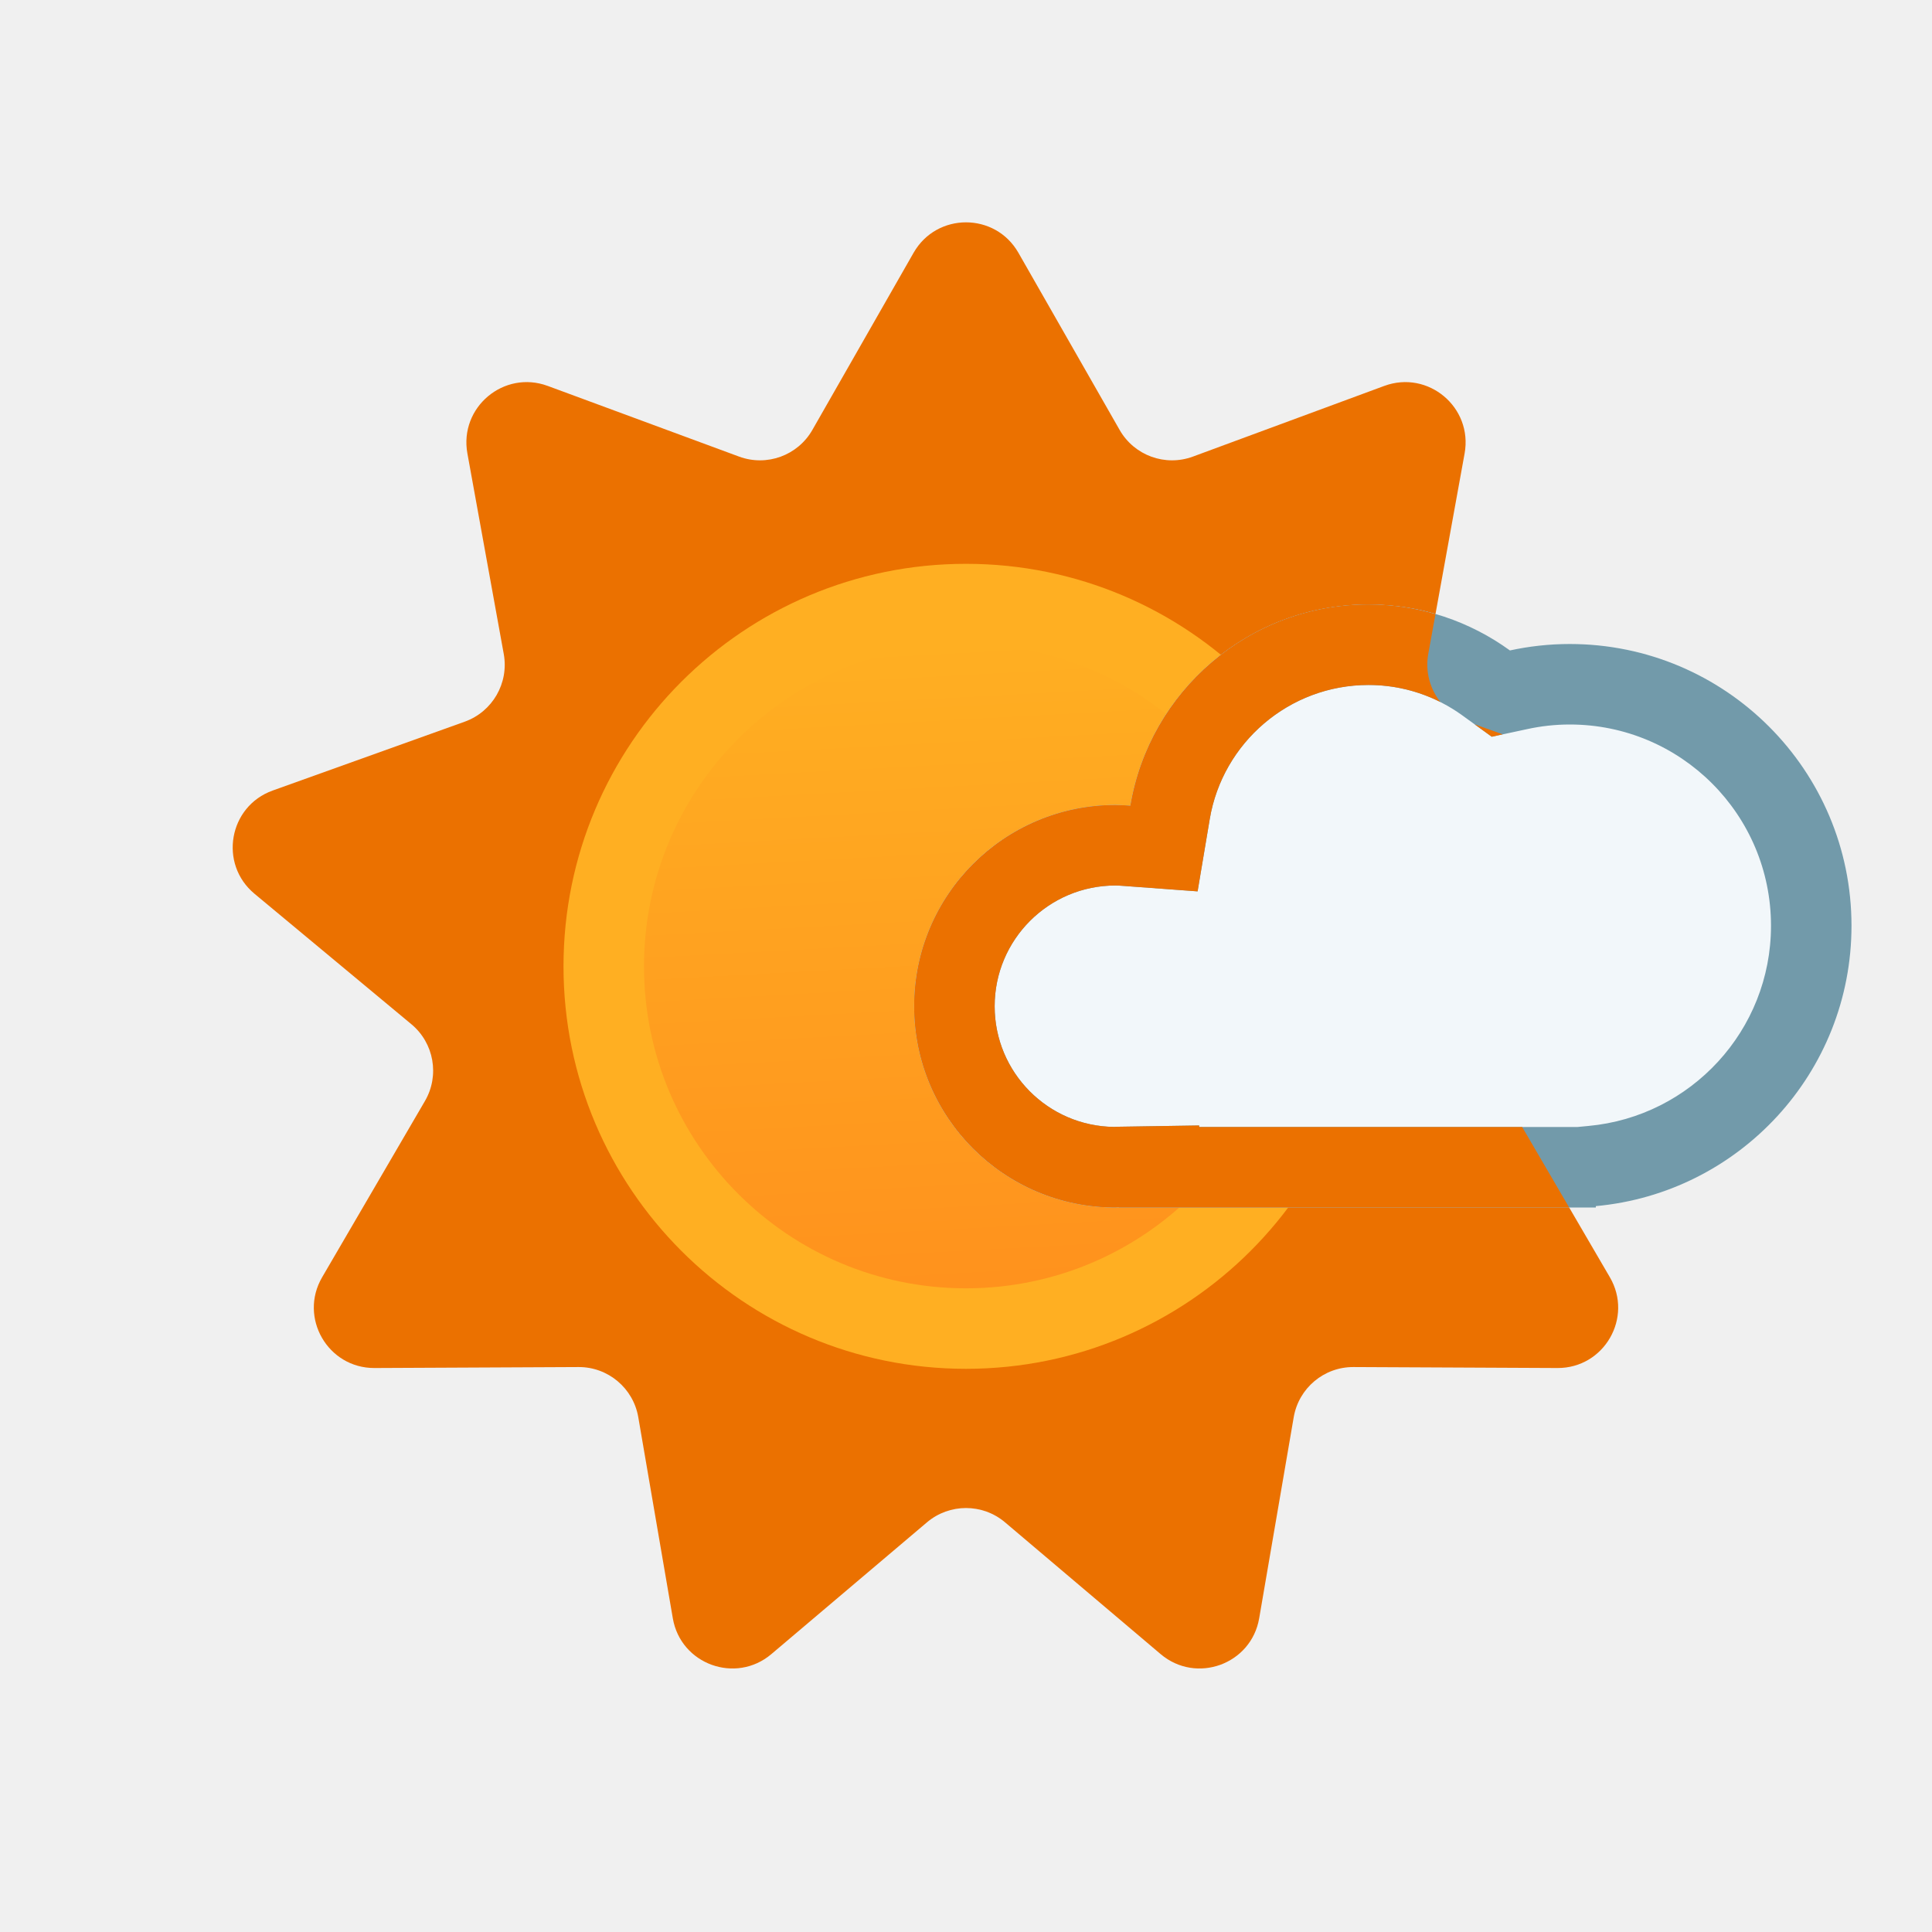
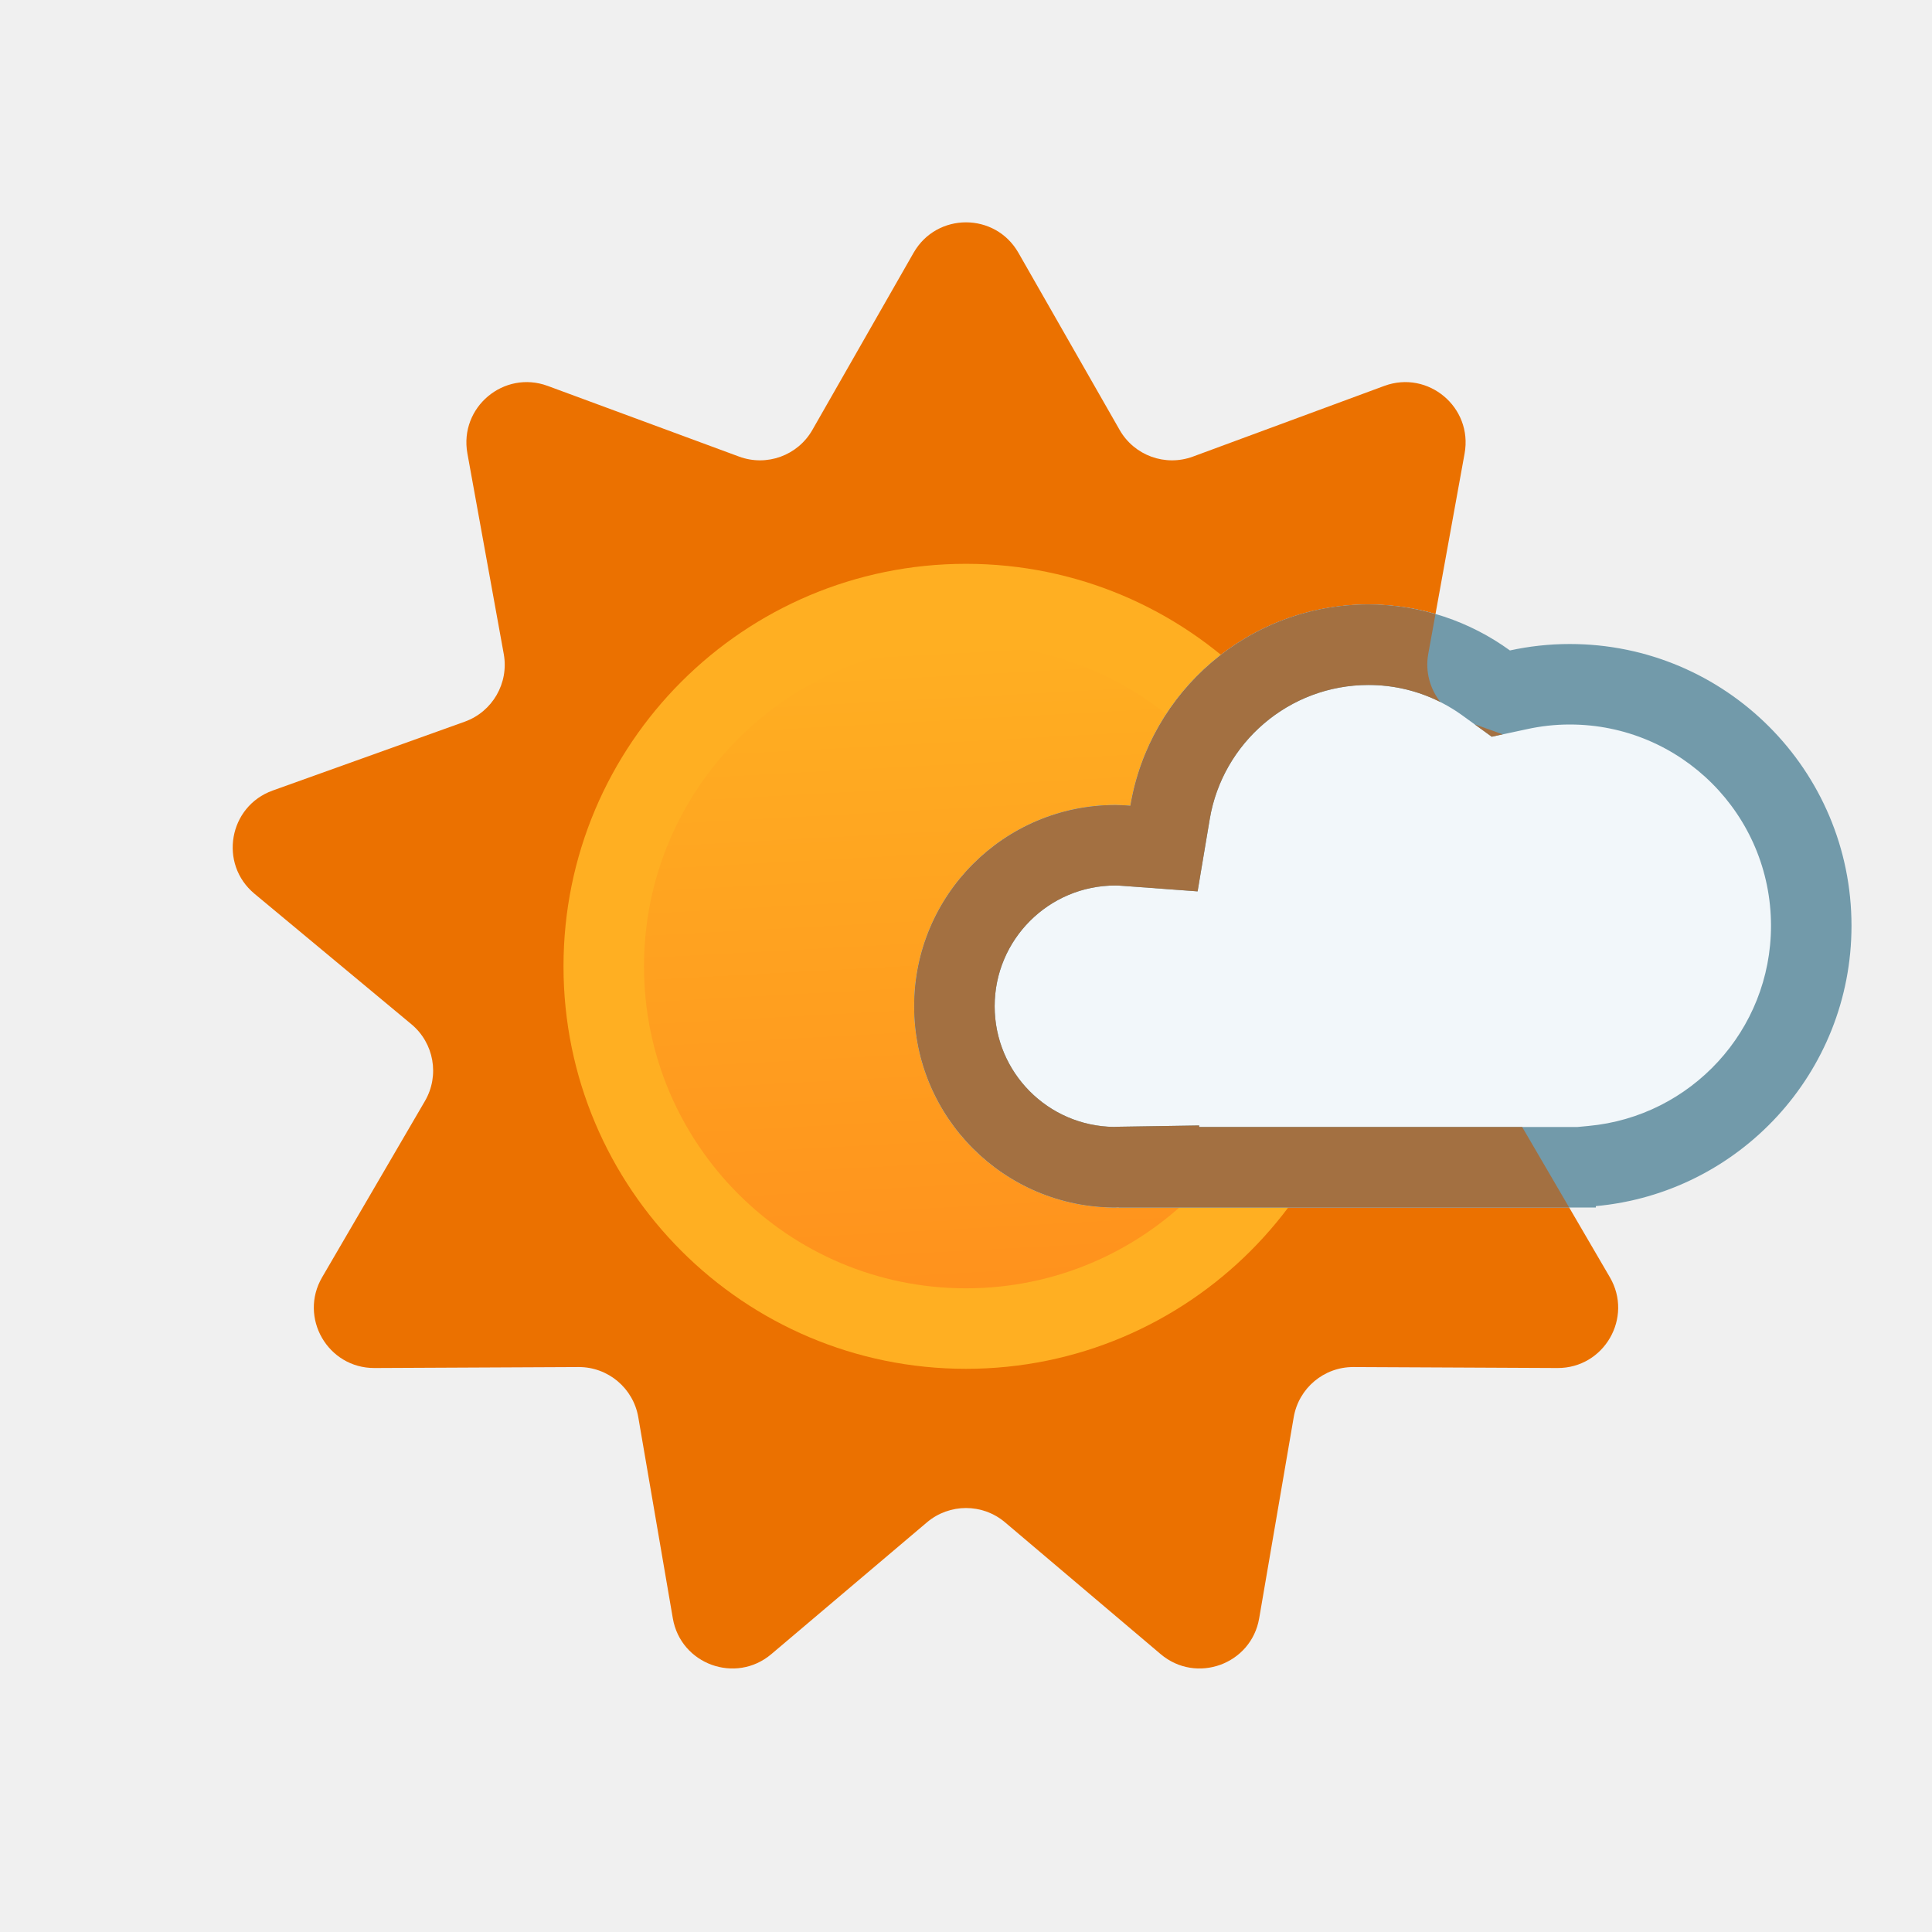
<svg xmlns="http://www.w3.org/2000/svg" width="24" height="24" viewBox="0 0 24 24" fill="none">
  <g clip-path="url(#clip0_2178_3113)">
    <path d="M11.349 3.14C11.637 2.636 12.363 2.636 12.651 3.14L13.908 5.34C14.09 5.659 14.475 5.799 14.819 5.672L17.196 4.794C17.741 4.593 18.297 5.06 18.194 5.632L17.742 8.125C17.677 8.486 17.882 8.841 18.227 8.965L20.612 9.82C21.159 10.016 21.285 10.732 20.838 11.103L18.89 12.723C18.608 12.957 18.537 13.361 18.721 13.677L19.998 15.866C20.291 16.367 19.928 16.997 19.347 16.994L16.813 16.982C16.447 16.98 16.133 17.244 16.071 17.605L15.642 20.103C15.544 20.675 14.861 20.923 14.418 20.548L12.485 18.911C12.205 18.674 11.795 18.674 11.515 18.911L9.582 20.548C9.139 20.923 8.456 20.675 8.358 20.103L7.929 17.605C7.867 17.244 7.553 16.98 7.187 16.982L4.653 16.994C4.072 16.997 3.709 16.367 4.002 15.866L5.279 13.677C5.463 13.361 5.392 12.957 5.11 12.723L3.162 11.103C2.715 10.732 2.841 10.016 3.388 9.82L5.773 8.965C6.118 8.841 6.323 8.486 6.258 8.125L5.806 5.632C5.703 5.06 6.259 4.593 6.804 4.794L9.181 5.672C9.525 5.799 9.91 5.659 10.092 5.34L11.349 3.14Z" fill="#EB7100" />
    <path d="M17 12.004C17 14.765 14.761 17.004 12 17.004C9.239 17.004 7 14.765 7 12.004C7 9.242 9.239 7.004 12 7.004C14.761 7.004 17 9.242 17 12.004Z" fill="#FFAF22" />
    <path d="M16 12.004C16 14.213 14.209 16.004 12 16.004C9.791 16.004 8 14.213 8 12.004C8 9.795 9.791 8.004 12 8.004C14.209 8.004 16 9.795 16 12.004Z" fill="url(#paint0_linear_2178_3113)" />
  </g>
  <path d="M17 7.509C15.514 7.509 14.28 8.59 14.042 10.009C13.981 10.004 13.919 10 13.856 10C12.476 10 11.356 11.119 11.356 12.5C11.356 13.881 12.476 15 13.856 15C13.87 15 13.883 14.997 13.896 14.997V15H19.824V14.983C21.605 14.82 23 13.324 23 11.5C23 9.567 21.433 8 19.5 8C19.245 8 18.996 8.028 18.757 8.08C18.263 7.722 17.657 7.509 17 7.509Z" fill="#F2F7FA" />
  <path d="M23 11.5C23 9.567 21.433 8 19.5 8C19.245 8 18.996 8.028 18.757 8.08C18.263 7.722 17.657 7.509 17 7.509C15.514 7.509 14.28 8.59 14.042 10.009C13.981 10.004 13.919 10 13.856 10C12.476 10 11.356 11.119 11.356 12.5C11.356 13.881 12.476 15 13.856 15C13.87 15 13.883 14.997 13.896 14.997V15H19.824V14.983C21.605 14.82 23 13.324 23 11.5ZM22 11.5C22 12.801 21.004 13.87 19.732 13.987L19.595 14H14.896V13.981L13.881 13.997C13.866 13.997 13.852 13.998 13.84 13.999C13.019 13.99 12.356 13.323 12.356 12.5C12.356 11.672 13.028 11 13.856 11C13.878 11 13.906 11.001 13.969 11.006L14.877 11.073L15.028 10.174C15.187 9.229 16.011 8.509 17 8.509C17.436 8.509 17.838 8.649 18.17 8.89L18.531 9.152L18.968 9.058C19.141 9.02 19.319 9 19.5 9C20.881 9 22 10.119 22 11.5Z" fill="#729AAA" />
-   <path d="M17 7.509C17.289 7.509 17.568 7.552 17.832 7.629L17.742 8.125C17.703 8.343 17.764 8.557 17.893 8.721C17.623 8.585 17.321 8.509 17 8.509C16.011 8.509 15.187 9.229 15.028 10.174L14.877 11.073L13.969 11.006C13.906 11.001 13.878 11 13.856 11C13.028 11 12.356 11.672 12.356 12.5C12.356 13.323 13.019 13.99 13.84 13.999C13.852 13.998 13.866 13.997 13.881 13.997L14.896 13.981V14H18.909L19.493 15H13.896V14.997C13.883 14.997 13.87 15 13.856 15C12.476 15 11.356 13.881 11.356 12.5C11.356 11.119 12.476 10 13.856 10C13.919 10 13.981 10.004 14.042 10.009C14.28 8.59 15.514 7.509 17 7.509ZM18.667 9.122L18.531 9.152L18.317 8.997L18.667 9.122Z" fill="#EB7100" />
+   <path d="M17 7.509C17.289 7.509 17.568 7.552 17.832 7.629L17.742 8.125C17.703 8.343 17.764 8.557 17.893 8.721C17.623 8.585 17.321 8.509 17 8.509C16.011 8.509 15.187 9.229 15.028 10.174L14.877 11.073L13.969 11.006C13.906 11.001 13.878 11 13.856 11C13.028 11 12.356 11.672 12.356 12.5C12.356 13.323 13.019 13.99 13.84 13.999C13.852 13.998 13.866 13.997 13.881 13.997L14.896 13.981V14H18.909L19.493 15H13.896V14.997C13.883 14.997 13.87 15 13.856 15C12.476 15 11.356 13.881 11.356 12.5C11.356 11.119 12.476 10 13.856 10C13.919 10 13.981 10.004 14.042 10.009C14.28 8.59 15.514 7.509 17 7.509ZM18.667 9.122L18.531 9.152L18.317 8.997L18.667 9.122Z" fill="#A37041" />
  <defs>
    <linearGradient id="paint0_linear_2178_3113" x1="11.5" y1="8" x2="11.934" y2="16.031" gradientUnits="userSpaceOnUse">
      <stop stop-color="#FFAF22" />
      <stop offset="0.99" stop-color="#FF921D" />
    </linearGradient>
    <clipPath id="clip0_2178_3113">
      <rect width="24" height="24" fill="white" />
    </clipPath>
  </defs>
</svg>
